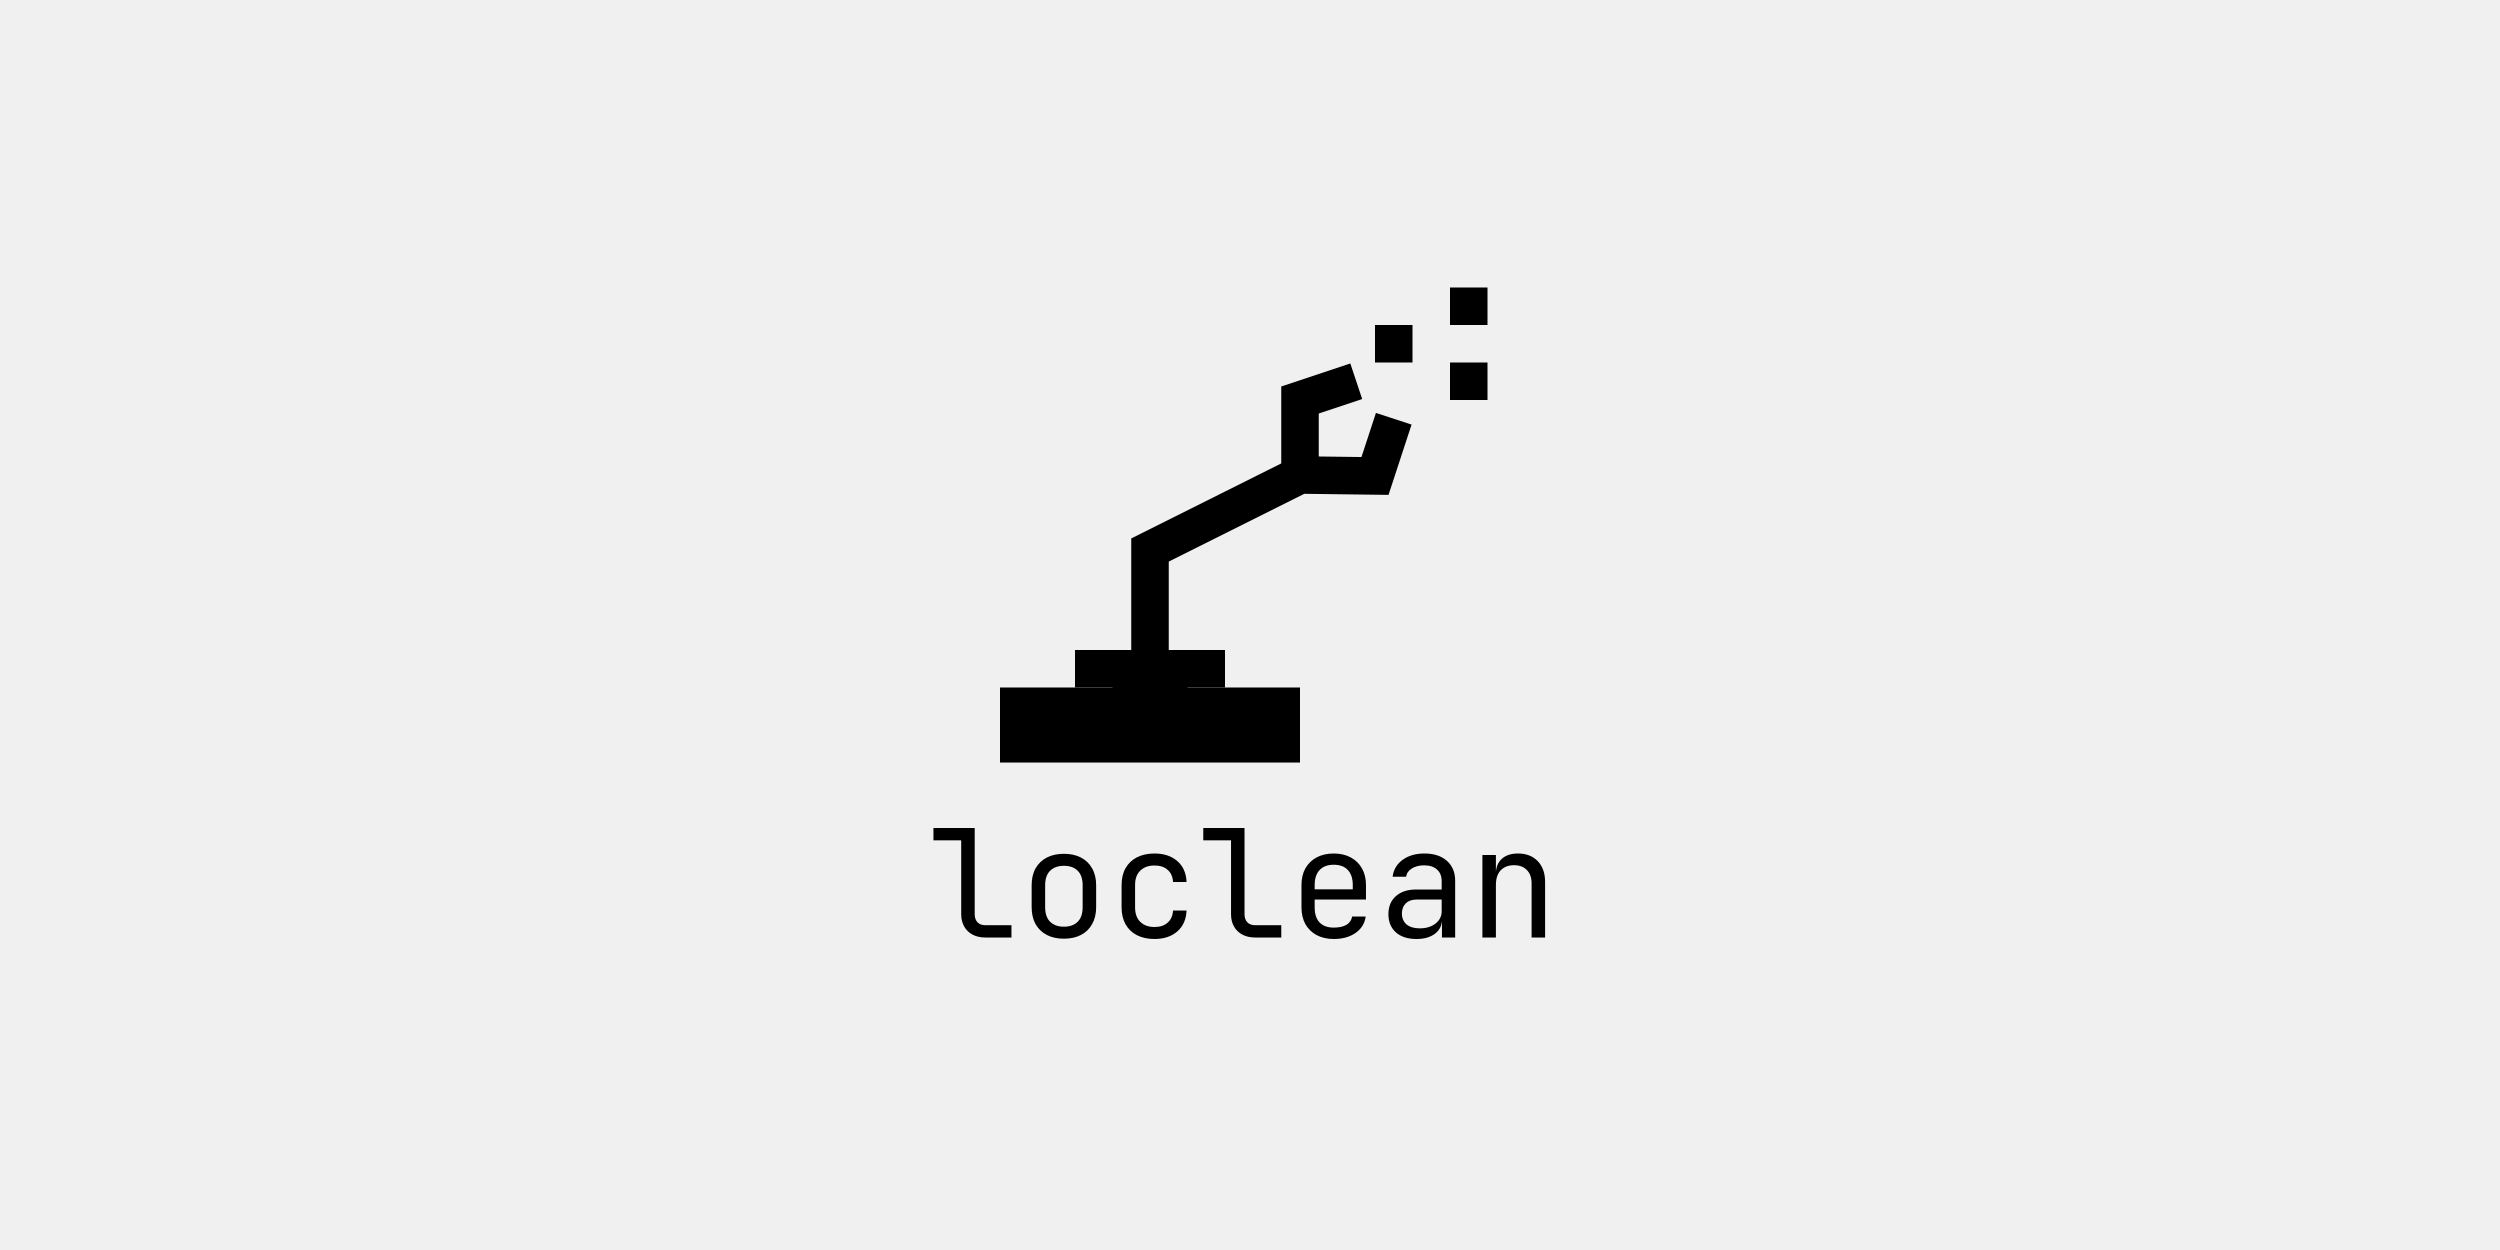
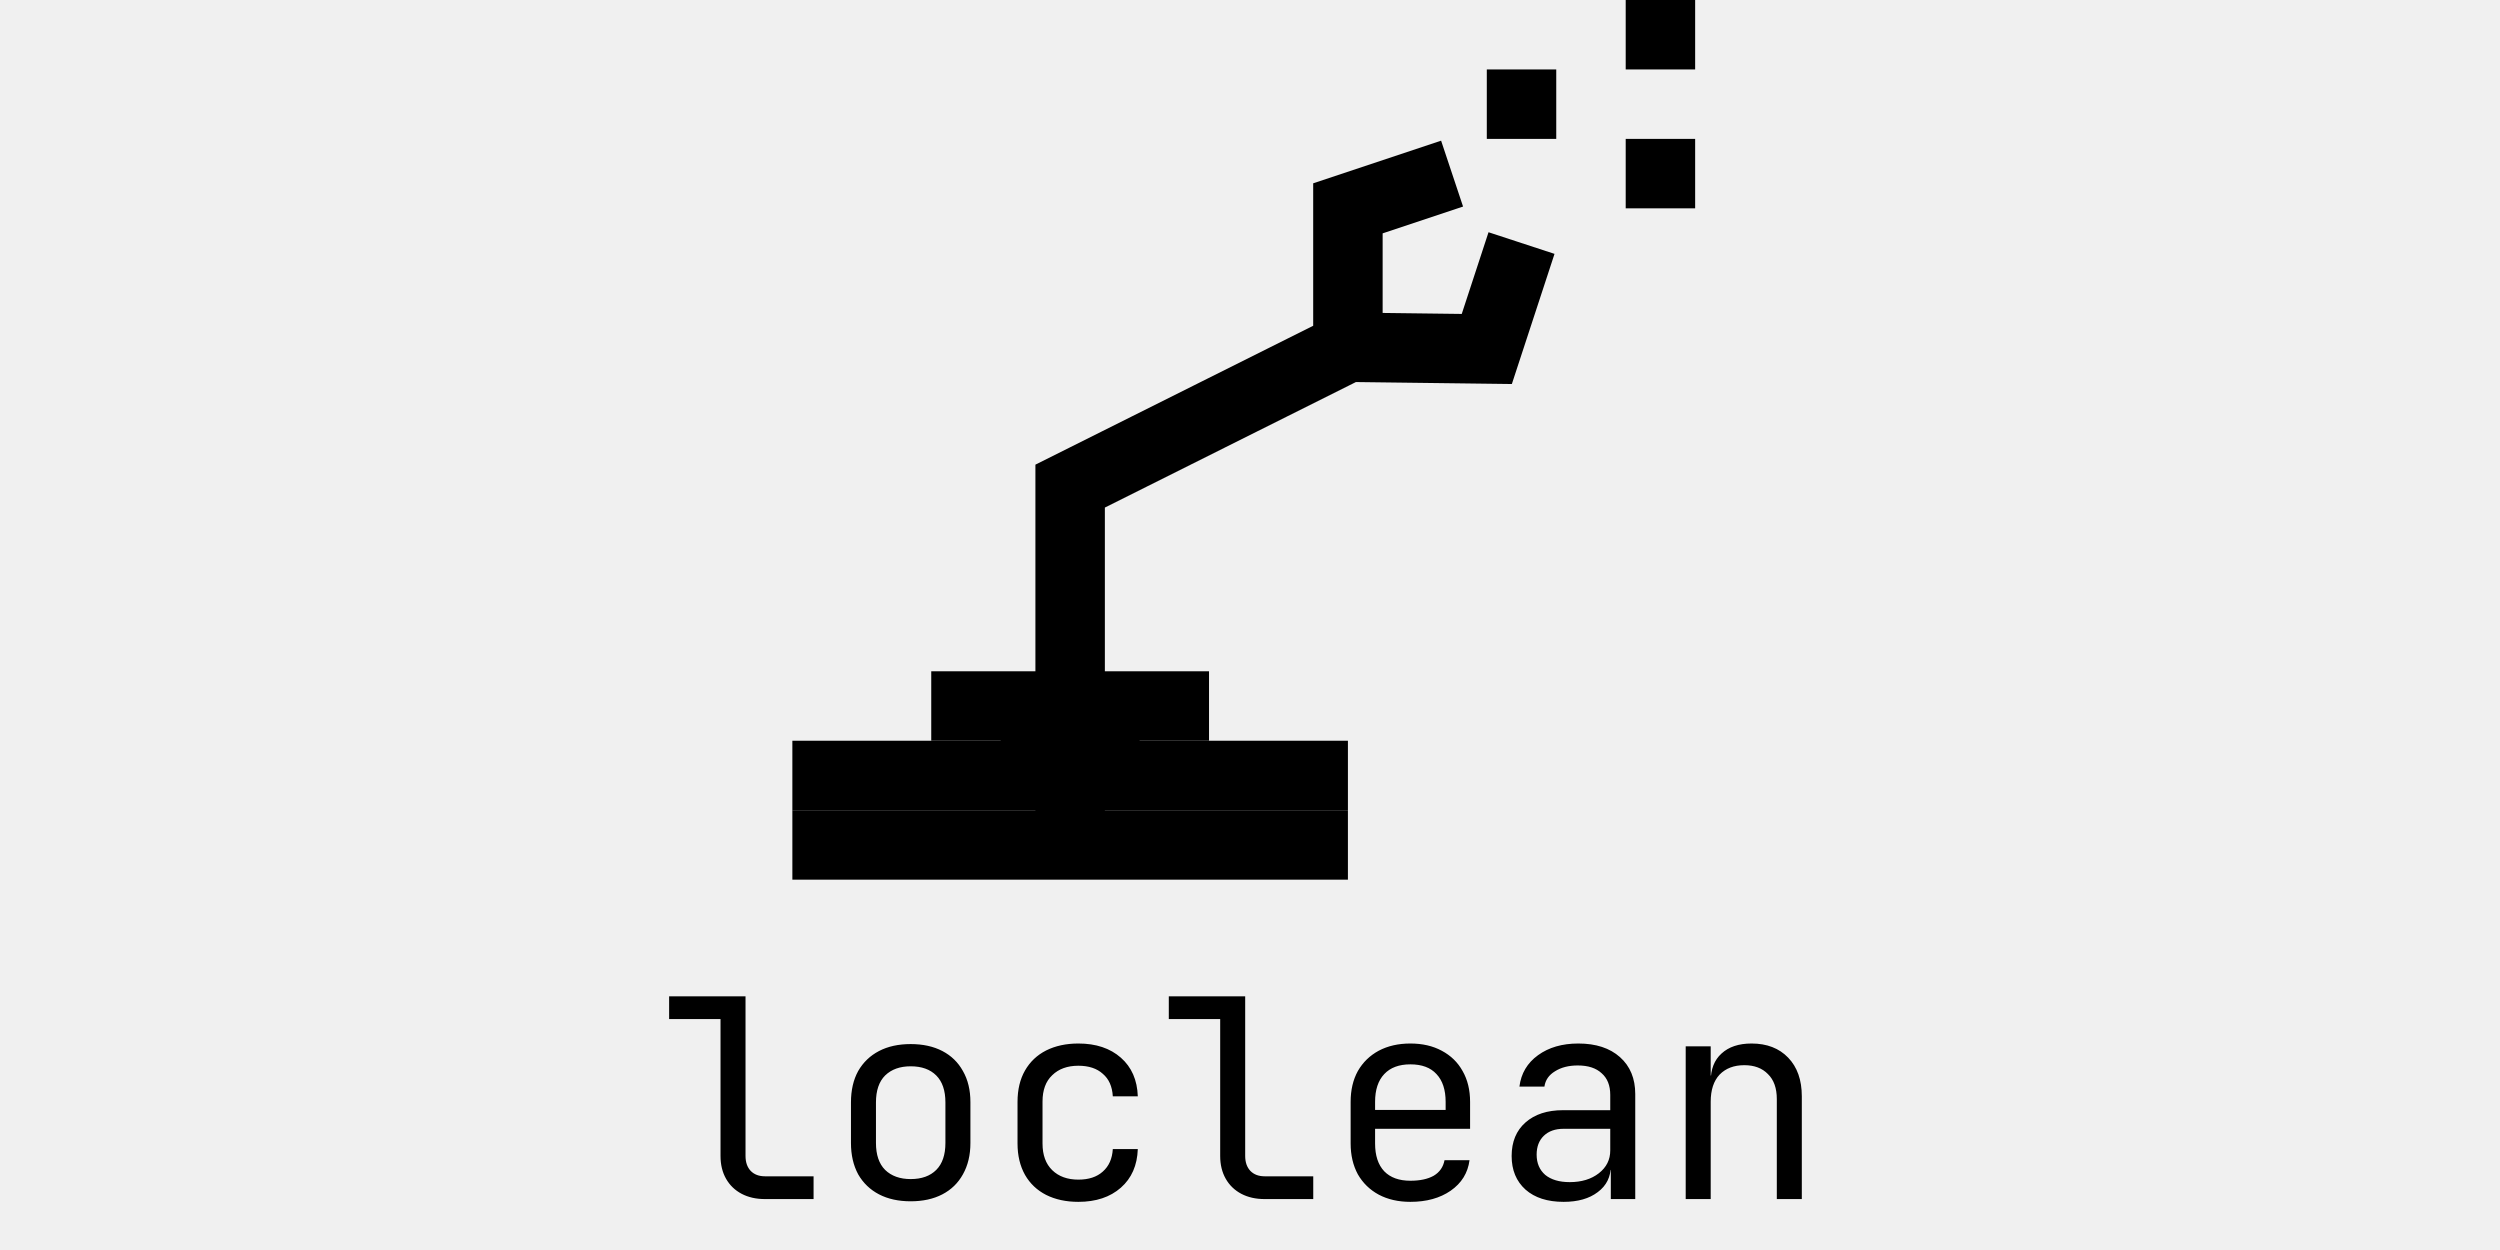
<svg xmlns="http://www.w3.org/2000/svg" width="200" height="100" viewBox="0 0 200 100" fill="none">
-   <path d="M92 59.5L92 44L98 41L104 38M92 59.5H80M92 59.5H104M104 38V32L108.5 30.5M104 38L110 38.076L111.5 33.5" stroke="black" stroke-width="3" />
-   <path d="M92 56H89H95" stroke="black" stroke-width="3" />
-   <path d="M88 56.5L84 56.5M84 56.5L100 56.5M84 56.5L80 56.5L104 56.5" stroke="black" stroke-width="3" />
-   <path d="M86 53.5L98 53.5" stroke="black" stroke-width="3" />
-   <rect x="110" y="26" width="3" height="3" fill="black" />
-   <rect x="116" y="29" width="3" height="3" fill="black" />
-   <rect x="116" y="23" width="3" height="3" fill="black" />
-   <path d="M78.816 75C78.432 75 78.096 74.924 77.808 74.772C77.52 74.62 77.296 74.404 77.136 74.124C76.976 73.844 76.896 73.516 76.896 73.14V67.224H74.676V66.24H77.976V73.14C77.976 73.412 78.052 73.628 78.204 73.788C78.356 73.94 78.56 74.016 78.816 74.016H80.916V75H78.816ZM85.112 75.096C84.584 75.096 84.128 74.996 83.744 74.796C83.36 74.596 83.06 74.308 82.844 73.932C82.636 73.548 82.532 73.096 82.532 72.576V70.824C82.532 70.296 82.636 69.844 82.844 69.468C83.06 69.092 83.36 68.804 83.744 68.604C84.128 68.404 84.584 68.304 85.112 68.304C85.64 68.304 86.096 68.404 86.48 68.604C86.864 68.804 87.16 69.092 87.368 69.468C87.584 69.844 87.692 70.292 87.692 70.812V72.576C87.692 73.096 87.584 73.548 87.368 73.932C87.16 74.308 86.864 74.596 86.48 74.796C86.096 74.996 85.64 75.096 85.112 75.096ZM85.112 74.136C85.584 74.136 85.952 74.004 86.216 73.74C86.48 73.476 86.612 73.088 86.612 72.576V70.824C86.612 70.312 86.48 69.924 86.216 69.66C85.952 69.396 85.584 69.264 85.112 69.264C84.648 69.264 84.28 69.396 84.008 69.66C83.744 69.924 83.612 70.312 83.612 70.824V72.576C83.612 73.088 83.744 73.476 84.008 73.74C84.28 74.004 84.648 74.136 85.112 74.136ZM92.355 75.12C91.827 75.12 91.363 75.02 90.963 74.82C90.571 74.62 90.267 74.332 90.051 73.956C89.835 73.572 89.727 73.12 89.727 72.6V70.8C89.727 70.272 89.835 69.82 90.051 69.444C90.267 69.068 90.571 68.78 90.963 68.58C91.363 68.38 91.827 68.28 92.355 68.28C93.115 68.28 93.727 68.484 94.191 68.892C94.655 69.3 94.899 69.856 94.923 70.56H93.843C93.819 70.136 93.675 69.812 93.411 69.588C93.155 69.356 92.803 69.24 92.355 69.24C91.883 69.24 91.507 69.376 91.227 69.648C90.947 69.912 90.807 70.292 90.807 70.788V72.6C90.807 73.096 90.947 73.48 91.227 73.752C91.507 74.024 91.883 74.16 92.355 74.16C92.803 74.16 93.155 74.044 93.411 73.812C93.675 73.58 93.819 73.256 93.843 72.84H94.923C94.899 73.544 94.655 74.1 94.191 74.508C93.727 74.916 93.115 75.12 92.355 75.12ZM100.402 75C100.018 75 99.682 74.924 99.394 74.772C99.106 74.62 98.882 74.404 98.722 74.124C98.562 73.844 98.482 73.516 98.482 73.14V67.224H96.262V66.24H99.562V73.14C99.562 73.412 99.638 73.628 99.79 73.788C99.942 73.94 100.146 74.016 100.402 74.016H102.502V75H100.402ZM106.698 75.12C106.178 75.12 105.722 75.016 105.33 74.808C104.946 74.6 104.646 74.308 104.43 73.932C104.222 73.548 104.118 73.104 104.118 72.6V70.8C104.118 70.288 104.222 69.844 104.43 69.468C104.646 69.092 104.946 68.8 105.33 68.592C105.722 68.384 106.178 68.28 106.698 68.28C107.218 68.28 107.67 68.384 108.054 68.592C108.446 68.8 108.746 69.092 108.954 69.468C109.17 69.844 109.278 70.288 109.278 70.8V71.964H105.174V72.6C105.174 73.12 105.306 73.52 105.57 73.8C105.834 74.072 106.21 74.208 106.698 74.208C107.114 74.208 107.45 74.136 107.706 73.992C107.962 73.84 108.118 73.616 108.174 73.32H109.254C109.182 73.872 108.91 74.312 108.438 74.64C107.974 74.96 107.394 75.12 106.698 75.12ZM108.222 71.244V70.8C108.222 70.28 108.09 69.88 107.826 69.6C107.57 69.32 107.194 69.18 106.698 69.18C106.21 69.18 105.834 69.32 105.57 69.6C105.306 69.88 105.174 70.28 105.174 70.8V71.148H108.306L108.222 71.244ZM113.317 75.12C112.621 75.12 112.073 74.944 111.673 74.592C111.273 74.232 111.073 73.748 111.073 73.14C111.073 72.524 111.273 72.04 111.673 71.688C112.073 71.336 112.613 71.16 113.293 71.16H115.333V70.5C115.333 70.092 115.209 69.78 114.961 69.564C114.721 69.34 114.377 69.228 113.929 69.228C113.537 69.228 113.209 69.312 112.945 69.48C112.681 69.64 112.529 69.86 112.489 70.14H111.409C111.481 69.572 111.749 69.12 112.213 68.784C112.677 68.448 113.257 68.28 113.953 68.28C114.713 68.28 115.313 68.476 115.753 68.868C116.193 69.26 116.413 69.792 116.413 70.464V75H115.357V73.74H115.177L115.357 73.56C115.357 74.04 115.169 74.42 114.793 74.7C114.425 74.98 113.933 75.12 113.317 75.12ZM113.581 74.268C114.093 74.268 114.513 74.14 114.841 73.884C115.169 73.628 115.333 73.3 115.333 72.9V71.964H113.317C112.957 71.964 112.673 72.064 112.465 72.264C112.257 72.464 112.153 72.736 112.153 73.08C112.153 73.448 112.277 73.74 112.525 73.956C112.781 74.164 113.133 74.268 113.581 74.268ZM118.592 75V68.4H119.672V69.66H119.9L119.672 69.912C119.672 69.392 119.828 68.992 120.14 68.712C120.452 68.424 120.884 68.28 121.436 68.28C122.1 68.28 122.628 68.484 123.02 68.892C123.412 69.3 123.608 69.856 123.608 70.56V75H122.528V70.68C122.528 70.208 122.4 69.848 122.144 69.6C121.896 69.344 121.556 69.216 121.124 69.216C120.676 69.216 120.32 69.352 120.056 69.624C119.8 69.896 119.672 70.288 119.672 70.8V75H118.592Z" fill="black" />
+   <g clip-path="url(#clip0_1_2)">
+     <path d="M85.611 67.593L85.611 38.889L96.722 33.333L107.833 27.778M85.611 67.593H63.389M85.611 67.593H107.833M107.833 27.778V16.667L116.167 13.889M107.833 27.778L118.944 27.918L121.722 19.444" stroke="black" stroke-width="5.556" />
+     <path d="M85.611 61.111H80.056H91.167" stroke="black" stroke-width="5.556" />
+     <path d="M78.204 62.037L70.796 62.037M70.796 62.037L100.426 62.037M70.796 62.037L63.389 62.037L107.833 62.037" stroke="black" stroke-width="5.556" />
+     <path d="M74.5 56.481L96.722 56.481" stroke="black" stroke-width="5.556" />
+     <rect x="118.944" y="5.556" width="5.556" height="5.556" fill="black" />
+     <rect x="130.056" y="11.111" width="5.556" height="5.556" fill="black" />
+     <rect x="130.056" width="5.556" height="5.556" fill="black" />
+     <path d="M61.197 95.926C60.486 95.926 59.864 95.785 59.33 95.504C58.797 95.222 58.382 94.822 58.086 94.304C57.79 93.785 57.642 93.178 57.642 92.481V81.526H53.53V79.704H59.642V92.481C59.642 92.985 59.782 93.385 60.064 93.681C60.345 93.963 60.723 94.104 61.197 94.104H65.086V95.926H61.197ZM72.855 96.104C71.877 96.104 71.033 95.918 70.322 95.548C69.611 95.178 69.055 94.644 68.655 93.948C68.27 93.237 68.077 92.4 68.077 91.437V88.193C68.077 87.215 68.27 86.378 68.655 85.681C69.055 84.985 69.611 84.452 70.322 84.082C71.033 83.711 71.877 83.526 72.855 83.526C73.833 83.526 74.677 83.711 75.388 84.082C76.1 84.452 76.648 84.985 77.033 85.681C77.433 86.378 77.633 87.207 77.633 88.17V91.437C77.633 92.4 77.433 93.237 77.033 93.948C76.648 94.644 76.1 95.178 75.388 95.548C74.677 95.918 73.833 96.104 72.855 96.104ZM72.855 94.326C73.729 94.326 74.411 94.082 74.9 93.593C75.388 93.104 75.633 92.385 75.633 91.437V88.193C75.633 87.244 75.388 86.526 74.9 86.037C74.411 85.548 73.729 85.304 72.855 85.304C71.996 85.304 71.314 85.548 70.811 86.037C70.322 86.526 70.077 87.244 70.077 88.193V91.437C70.077 92.385 70.322 93.104 70.811 93.593C71.314 94.082 71.996 94.326 72.855 94.326ZM86.269 96.148C85.291 96.148 84.431 95.963 83.691 95.593C82.965 95.222 82.402 94.689 82.002 93.993C81.602 93.281 81.402 92.444 81.402 91.481V88.148C81.402 87.17 81.602 86.333 82.002 85.637C82.402 84.941 82.965 84.407 83.691 84.037C84.431 83.667 85.291 83.481 86.269 83.481C87.676 83.481 88.809 83.859 89.669 84.615C90.528 85.37 90.98 86.4 91.024 87.704H89.024C88.98 86.918 88.713 86.319 88.224 85.904C87.75 85.474 87.098 85.259 86.269 85.259C85.394 85.259 84.698 85.511 84.18 86.015C83.661 86.504 83.402 87.207 83.402 88.126V91.481C83.402 92.4 83.661 93.111 84.18 93.615C84.698 94.118 85.394 94.37 86.269 94.37C87.098 94.37 87.75 94.156 88.224 93.726C88.713 93.296 88.98 92.696 89.024 91.926H91.024C90.98 93.23 90.528 94.259 89.669 95.015C88.809 95.77 87.676 96.148 86.269 96.148ZM101.171 95.926C100.46 95.926 99.838 95.785 99.304 95.504C98.771 95.222 98.356 94.822 98.06 94.304C97.764 93.785 97.615 93.178 97.615 92.481V81.526H93.504V79.704H99.615V92.481C99.615 92.985 99.756 93.385 100.038 93.681C100.319 93.963 100.697 94.104 101.171 94.104H105.06V95.926H101.171ZM112.829 96.148C111.866 96.148 111.022 95.956 110.296 95.57C109.585 95.185 109.029 94.644 108.629 93.948C108.244 93.237 108.051 92.415 108.051 91.481V88.148C108.051 87.2 108.244 86.378 108.629 85.681C109.029 84.985 109.585 84.444 110.296 84.059C111.022 83.674 111.866 83.481 112.829 83.481C113.792 83.481 114.629 83.674 115.34 84.059C116.066 84.444 116.622 84.985 117.007 85.681C117.407 86.378 117.607 87.2 117.607 88.148V90.304H110.007V91.481C110.007 92.444 110.251 93.185 110.74 93.704C111.229 94.207 111.925 94.459 112.829 94.459C113.599 94.459 114.222 94.326 114.696 94.059C115.17 93.778 115.459 93.363 115.562 92.815H117.562C117.429 93.837 116.925 94.652 116.051 95.259C115.192 95.852 114.118 96.148 112.829 96.148ZM115.651 88.97V88.148C115.651 87.185 115.407 86.444 114.918 85.926C114.444 85.407 113.748 85.148 112.829 85.148C111.925 85.148 111.229 85.407 110.74 85.926C110.251 86.444 110.007 87.185 110.007 88.148V88.793H115.807L115.651 88.97ZM125.087 96.148C123.798 96.148 122.783 95.822 122.043 95.17C121.302 94.504 120.931 93.607 120.931 92.481C120.931 91.341 121.302 90.444 122.043 89.793C122.783 89.141 123.783 88.815 125.043 88.815H128.82V87.593C128.82 86.837 128.591 86.259 128.131 85.859C127.687 85.444 127.05 85.237 126.22 85.237C125.494 85.237 124.887 85.393 124.398 85.704C123.909 86 123.628 86.407 123.554 86.926H121.554C121.687 85.874 122.183 85.037 123.043 84.415C123.902 83.793 124.976 83.481 126.265 83.481C127.672 83.481 128.783 83.844 129.598 84.57C130.413 85.296 130.82 86.281 130.82 87.526V95.926H128.865V93.593H128.531L128.865 93.259C128.865 94.148 128.517 94.852 127.82 95.37C127.139 95.889 126.228 96.148 125.087 96.148ZM125.576 94.57C126.524 94.57 127.302 94.333 127.909 93.859C128.517 93.385 128.82 92.778 128.82 92.037V90.304H125.087C124.42 90.304 123.894 90.489 123.509 90.859C123.124 91.23 122.931 91.733 122.931 92.37C122.931 93.052 123.161 93.593 123.62 93.993C124.094 94.378 124.746 94.57 125.576 94.57ZM134.856 95.926V83.704H136.856V86.037H137.278L136.856 86.504C136.856 85.541 137.145 84.8 137.723 84.281C138.301 83.748 139.101 83.481 140.123 83.481C141.352 83.481 142.33 83.859 143.056 84.615C143.782 85.37 144.145 86.4 144.145 87.704V95.926H142.145V87.926C142.145 87.052 141.908 86.385 141.434 85.926C140.975 85.452 140.345 85.215 139.545 85.215C138.715 85.215 138.056 85.467 137.567 85.97C137.093 86.474 136.856 87.2 136.856 88.148V95.926H134.856Z" fill="black" />
+   </g>
+   <defs>
+     <clipPath id="clip0_1_2">
+       <rect width="200" height="100" fill="white" />
+     </clipPath>
+   </defs>
</svg>
